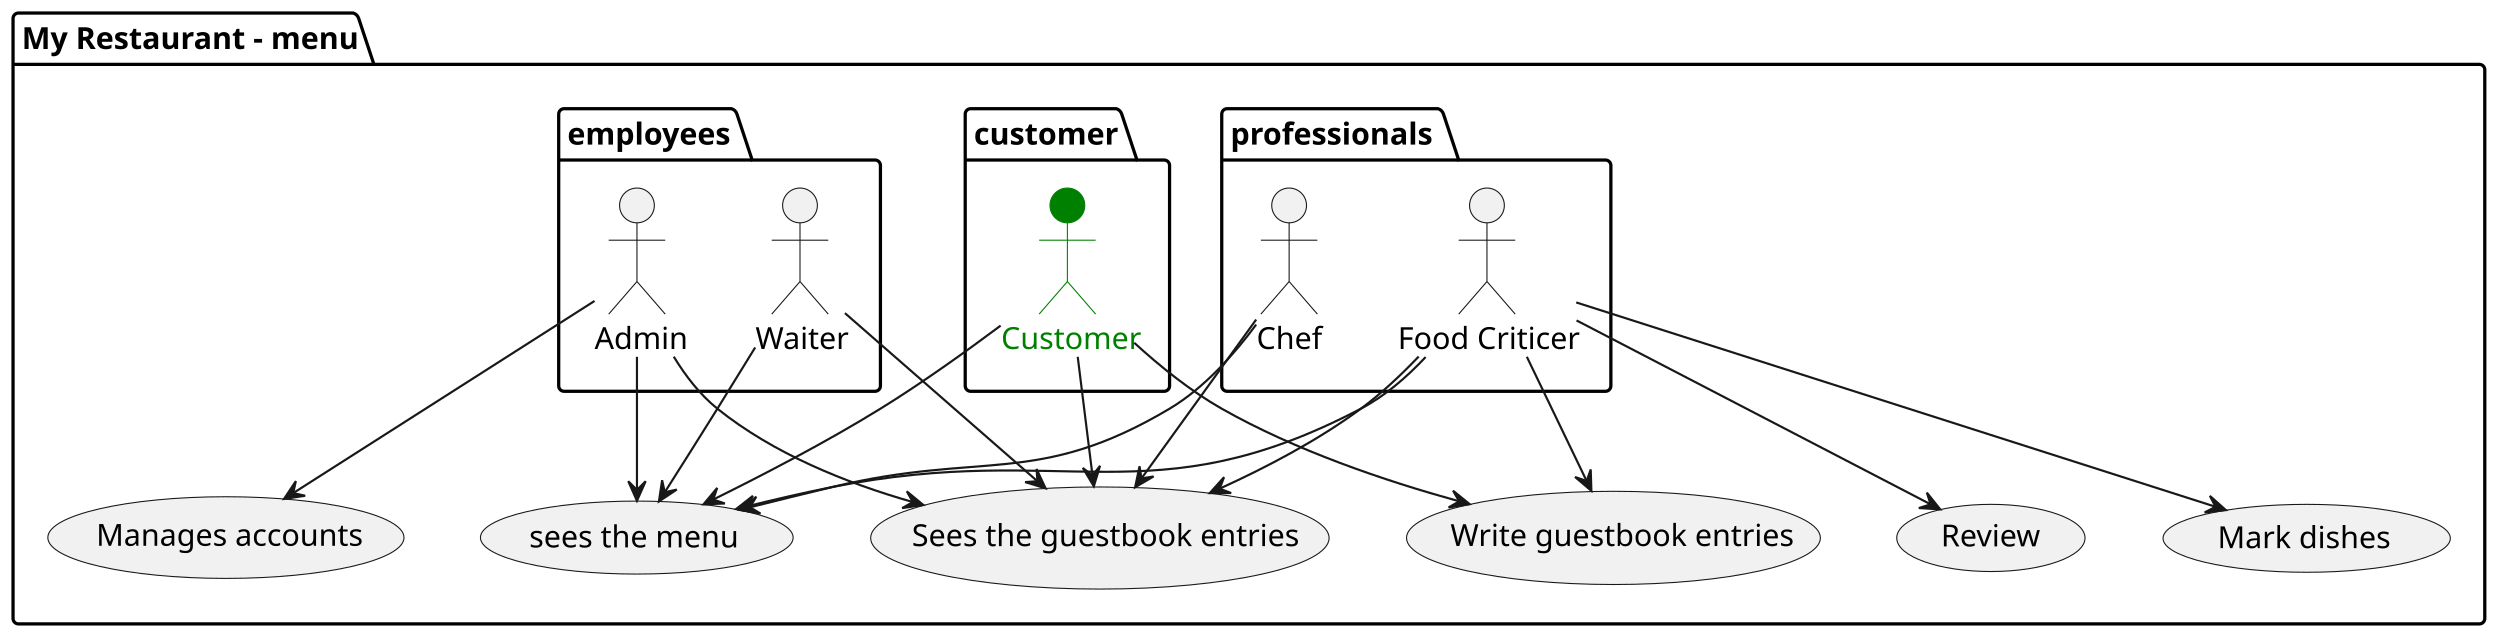
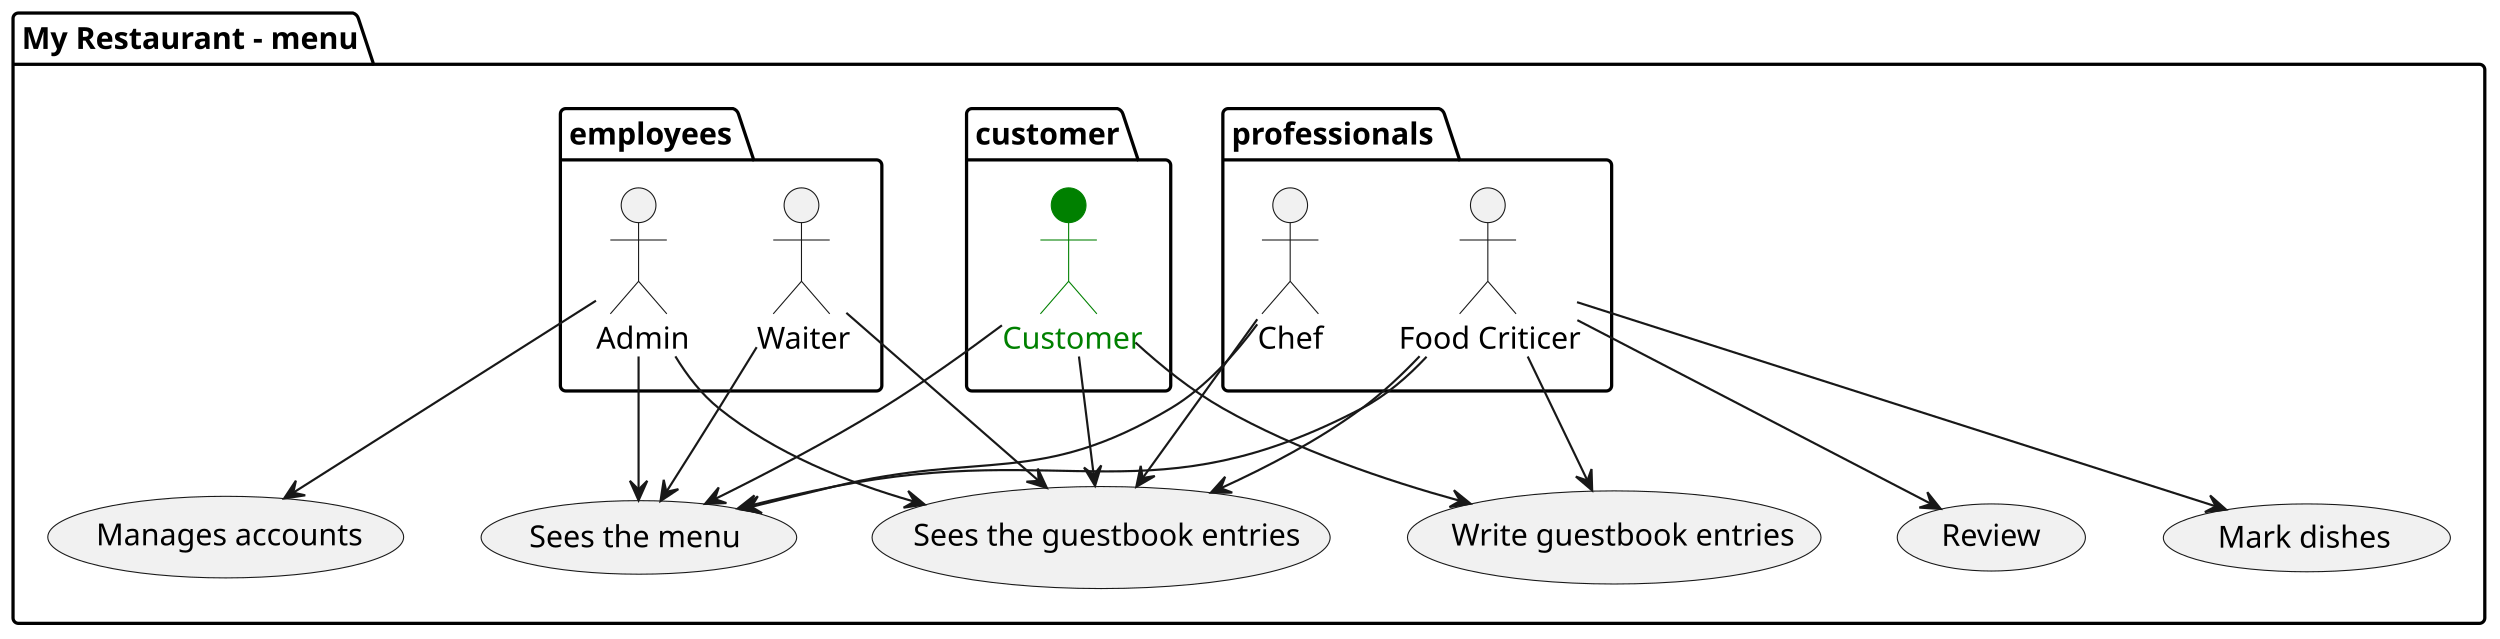
- <svg xmlns="http://www.w3.org/2000/svg" contentStyleType="text/css" height="294px" preserveAspectRatio="none" style="width:1150px;height:294px;background:#FFFFFF;" version="1.1" viewBox="0 0 1150 294" width="1150px" zoomAndPan="magnify">
+ <svg xmlns="http://www.w3.org/2000/svg" contentStyleType="text/css" height="294px" preserveAspectRatio="none" style="width:1151px;height:294px;background:#FFFFFF;" version="1.1" viewBox="0 0 1151 294" width="1151px" zoomAndPan="magnify">
  <defs />
  <g>
    <g id="cluster_My Restaurant - menu">
-       <path d="M8.5,6 L162.5,6 A3.75,3.75 0 0 1 165,8.5 L172,29.609 L1140.5,29.609 A2.5,2.5 0 0 1 1143,32.109 L1143,284.5 A2.5,2.5 0 0 1 1140.5,287 L8.5,287 A2.5,2.5 0 0 1 6,284.5 L6,8.5 A2.5,2.5 0 0 1 8.5,6 " fill="none" style="stroke:#000000;stroke-width:1.5;" />
+       <path d="M8.5,6 L162.5,6 A3.75,3.75 0 0 1 165,8.5 L172,29.609 L1141.5,29.609 A2.5,2.5 0 0 1 1144,32.109 L1144,284.5 A2.5,2.5 0 0 1 1141.5,287 L8.5,287 A2.5,2.5 0 0 1 6,284.5 L6,8.5 A2.5,2.5 0 0 1 8.5,6 " fill="none" style="stroke:#000000;stroke-width:1.5;" />
      <line style="stroke:#000000;stroke-width:1.5;" x1="6" x2="172" y1="29.609" y2="29.609" />
      <text fill="#000000" font-family="sans-serif" font-size="14" font-weight="bold" lengthAdjust="spacing" textLength="153" x="10" y="22.533">My Restaurant - menu</text>
    </g>
    <g id="cluster_professionals">
-       <path d="M564.5,50 L661.5,50 A3.75,3.75 0 0 1 664,52.5 L671,73.609 L738.5,73.609 A2.5,2.5 0 0 1 741,76.109 L741,177.5 A2.5,2.5 0 0 1 738.5,180 L564.5,180 A2.5,2.5 0 0 1 562,177.5 L562,52.5 A2.5,2.5 0 0 1 564.5,50 " fill="none" style="stroke:#000000;stroke-width:1.5;" />
-       <line style="stroke:#000000;stroke-width:1.5;" x1="562" x2="671" y1="73.609" y2="73.609" />
-       <text fill="#000000" font-family="sans-serif" font-size="14" font-weight="bold" lengthAdjust="spacing" textLength="96" x="566" y="66.533">professionals</text>
+       <path d="M565.5,50 L662.5,50 A3.75,3.75 0 0 1 665,52.5 L672,73.609 L739.5,73.609 A2.5,2.5 0 0 1 742,76.109 L742,177.5 A2.5,2.5 0 0 1 739.5,180 L565.5,180 A2.5,2.5 0 0 1 563,177.5 L563,52.5 A2.5,2.5 0 0 1 565.5,50 " fill="none" style="stroke:#000000;stroke-width:1.5;" />
+       <line style="stroke:#000000;stroke-width:1.5;" x1="563" x2="672" y1="73.609" y2="73.609" />
+       <text fill="#000000" font-family="sans-serif" font-size="14" font-weight="bold" lengthAdjust="spacing" textLength="96" x="567" y="66.533">professionals</text>
    </g>
    <g id="cluster_employees">
-       <path d="M259.5,50 L336.5,50 A3.75,3.75 0 0 1 339,52.5 L346,73.609 L402.5,73.609 A2.5,2.5 0 0 1 405,76.109 L405,177.5 A2.5,2.5 0 0 1 402.5,180 L259.5,180 A2.5,2.5 0 0 1 257,177.5 L257,52.5 A2.5,2.5 0 0 1 259.5,50 " fill="none" style="stroke:#000000;stroke-width:1.5;" />
-       <line style="stroke:#000000;stroke-width:1.5;" x1="257" x2="346" y1="73.609" y2="73.609" />
-       <text fill="#000000" font-family="sans-serif" font-size="14" font-weight="bold" lengthAdjust="spacing" textLength="76" x="261" y="66.533">employees</text>
+       <path d="M260.5,50 L337.5,50 A3.75,3.75 0 0 1 340,52.5 L347,73.609 L403.5,73.609 A2.5,2.5 0 0 1 406,76.109 L406,177.5 A2.5,2.5 0 0 1 403.5,180 L260.5,180 A2.5,2.5 0 0 1 258,177.5 L258,52.5 A2.5,2.5 0 0 1 260.5,50 " fill="none" style="stroke:#000000;stroke-width:1.5;" />
+       <line style="stroke:#000000;stroke-width:1.5;" x1="258" x2="347" y1="73.609" y2="73.609" />
+       <text fill="#000000" font-family="sans-serif" font-size="14" font-weight="bold" lengthAdjust="spacing" textLength="76" x="262" y="66.533">employees</text>
    </g>
    <g id="cluster_customer">
-       <path d="M446.5,50 L513.5,50 A3.75,3.75 0 0 1 516,52.5 L523,73.609 L535.5,73.609 A2.5,2.5 0 0 1 538,76.109 L538,177.5 A2.5,2.5 0 0 1 535.5,180 L446.5,180 A2.5,2.5 0 0 1 444,177.5 L444,52.5 A2.5,2.5 0 0 1 446.5,50 " fill="none" style="stroke:#000000;stroke-width:1.5;" />
-       <line style="stroke:#000000;stroke-width:1.5;" x1="444" x2="523" y1="73.609" y2="73.609" />
-       <text fill="#000000" font-family="sans-serif" font-size="14" font-weight="bold" lengthAdjust="spacing" textLength="66" x="448" y="66.533">customer</text>
+       <path d="M447.5,50 L514.5,50 A3.75,3.75 0 0 1 517,52.5 L524,73.609 L536.5,73.609 A2.5,2.5 0 0 1 539,76.109 L539,177.5 A2.5,2.5 0 0 1 536.5,180 L447.5,180 A2.5,2.5 0 0 1 445,177.5 L445,52.5 A2.5,2.5 0 0 1 447.5,50 " fill="none" style="stroke:#000000;stroke-width:1.5;" />
+       <line style="stroke:#000000;stroke-width:1.5;" x1="445" x2="524" y1="73.609" y2="73.609" />
+       <text fill="#000000" font-family="sans-serif" font-size="14" font-weight="bold" lengthAdjust="spacing" textLength="66" x="449" y="66.533">customer</text>
    </g>
    <g id="elem_UC0">
-       <ellipse cx="915.811" cy="247.453" fill="#F1F1F1" rx="43.311" ry="15.454" style="stroke:#181818;stroke-width:0.5;" />
-       <text fill="#000000" font-family="sans-serif" font-size="14" lengthAdjust="spacing" textLength="45" x="892.823" y="251.333">Review</text>
+       <ellipse cx="916.811" cy="247.453" fill="#F1F1F1" rx="43.311" ry="15.454" style="stroke:#181818;stroke-width:0.5;" />
+       <text fill="#000000" font-family="sans-serif" font-size="14" lengthAdjust="spacing" textLength="45" x="893.823" y="251.333">Review</text>
    </g>
    <g id="elem_UC1">
-       <ellipse cx="1061.08" cy="247.623" fill="#F1F1F1" rx="66.08" ry="15.623" style="stroke:#181818;stroke-width:0.5;" />
-       <text fill="#000000" font-family="sans-serif" font-size="14" lengthAdjust="spacing" textLength="76" x="1020.08" y="252.139">Mark dishes</text>
+       <ellipse cx="1062.08" cy="247.623" fill="#F1F1F1" rx="66.08" ry="15.623" style="stroke:#181818;stroke-width:0.5;" />
+       <text fill="#000000" font-family="sans-serif" font-size="14" lengthAdjust="spacing" textLength="76" x="1021.08" y="252.139">Mark dishes</text>
    </g>
    <g id="elem_UC2">
      <ellipse cx="103.92" cy="247.284" fill="#F1F1F1" rx="81.92" ry="18.784" style="stroke:#181818;stroke-width:0.5;" />
      <text fill="#000000" font-family="sans-serif" font-size="14" lengthAdjust="spacing" textLength="119" x="44.251" y="251.063">Manages accounts</text>
    </g>
    <g id="elem_UC3">
-       <ellipse cx="742.19" cy="247.438" fill="#F1F1F1" rx="95.19" ry="21.438" style="stroke:#181818;stroke-width:0.5;" />
-       <text fill="#000000" font-family="sans-serif" font-size="14" lengthAdjust="spacing" textLength="150" x="667.19" y="251.167">Write guestbook entries</text>
+       <ellipse cx="743.19" cy="247.438" fill="#F1F1F1" rx="95.19" ry="21.438" style="stroke:#181818;stroke-width:0.5;" />
+       <text fill="#000000" font-family="sans-serif" font-size="14" lengthAdjust="spacing" textLength="150" x="668.19" y="251.167">Write guestbook entries</text>
    </g>
    <g id="elem_UC4">
-       <ellipse cx="505.942" cy="247.488" fill="#F1F1F1" rx="105.442" ry="23.488" style="stroke:#181818;stroke-width:0.5;" />
-       <text fill="#000000" font-family="sans-serif" font-size="14" lengthAdjust="spacing" textLength="173" x="419.442" y="251.217">Sees the guestbook entries</text>
+       <ellipse cx="506.942" cy="247.488" fill="#F1F1F1" rx="105.442" ry="23.488" style="stroke:#181818;stroke-width:0.5;" />
+       <text fill="#000000" font-family="sans-serif" font-size="14" lengthAdjust="spacing" textLength="173" x="420.442" y="251.217">Sees the guestbook entries</text>
    </g>
    <g id="elem_UC5">
-       <ellipse cx="292.926" cy="247.285" fill="#F1F1F1" rx="71.926" ry="16.785" style="stroke:#181818;stroke-width:0.5;" />
-       <text fill="#000000" font-family="sans-serif" font-size="14" lengthAdjust="spacing" textLength="93" x="243.426" y="251.802">sees the menu</text>
+       <ellipse cx="294.148" cy="247.429" fill="#F1F1F1" rx="72.648" ry="16.93" style="stroke:#181818;stroke-width:0.5;" />
+       <text fill="#000000" font-family="sans-serif" font-size="14" lengthAdjust="spacing" textLength="95" x="243.648" y="251.946">Sees the menu</text>
    </g>
    <g id="elem_ch">
-       <ellipse cx="593" cy="94.5" fill="#F1F1F1" rx="8" ry="8" style="stroke:#181818;stroke-width:0.5;" />
-       <path d="M593,102.5 L593,129.5 M580,110.5 L606,110.5 M593,129.5 L580,144.5 M593,129.5 L606,144.5 " fill="none" style="stroke:#181818;stroke-width:0.5;" />
-       <text fill="#000000" font-family="sans-serif" font-size="14" lengthAdjust="spacing" textLength="30" x="578" y="160.533">Chef</text>
+       <ellipse cx="594" cy="94.5" fill="#F1F1F1" rx="8" ry="8" style="stroke:#181818;stroke-width:0.5;" />
+       <path d="M594,102.5 L594,129.5 M581,110.5 L607,110.5 M594,129.5 L581,144.5 M594,129.5 L607,144.5 " fill="none" style="stroke:#181818;stroke-width:0.5;" />
+       <text fill="#000000" font-family="sans-serif" font-size="14" lengthAdjust="spacing" textLength="30" x="579" y="160.533">Chef</text>
    </g>
    <g id="elem_fc">
-       <ellipse cx="684" cy="94.5" fill="#F1F1F1" rx="8" ry="8" style="stroke:#181818;stroke-width:0.5;" />
-       <path d="M684,102.5 L684,129.5 M671,110.5 L697,110.5 M684,129.5 L671,144.5 M684,129.5 L697,144.5 " fill="none" style="stroke:#181818;stroke-width:0.5;" />
-       <text fill="#000000" font-family="sans-serif" font-size="14" lengthAdjust="spacing" textLength="82" x="643" y="160.533">Food Criticer</text>
+       <ellipse cx="685" cy="94.5" fill="#F1F1F1" rx="8" ry="8" style="stroke:#181818;stroke-width:0.5;" />
+       <path d="M685,102.5 L685,129.5 M672,110.5 L698,110.5 M685,129.5 L672,144.5 M685,129.5 L698,144.5 " fill="none" style="stroke:#181818;stroke-width:0.5;" />
+       <text fill="#000000" font-family="sans-serif" font-size="14" lengthAdjust="spacing" textLength="82" x="644" y="160.533">Food Criticer</text>
    </g>
    <g id="elem_a">
-       <ellipse cx="293" cy="94.5" fill="#F1F1F1" rx="8" ry="8" style="stroke:#181818;stroke-width:0.5;" />
-       <path d="M293,102.5 L293,129.5 M280,110.5 L306,110.5 M293,129.5 L280,144.5 M293,129.5 L306,144.5 " fill="none" style="stroke:#181818;stroke-width:0.5;" />
-       <text fill="#000000" font-family="sans-serif" font-size="14" lengthAdjust="spacing" textLength="39" x="273.5" y="160.533">Admin</text>
+       <ellipse cx="294" cy="94.5" fill="#F1F1F1" rx="8" ry="8" style="stroke:#181818;stroke-width:0.5;" />
+       <path d="M294,102.5 L294,129.5 M281,110.5 L307,110.5 M294,129.5 L281,144.5 M294,129.5 L307,144.5 " fill="none" style="stroke:#181818;stroke-width:0.5;" />
+       <text fill="#000000" font-family="sans-serif" font-size="14" lengthAdjust="spacing" textLength="39" x="274.5" y="160.533">Admin</text>
    </g>
    <g id="elem_w">
-       <ellipse cx="368" cy="94.5" fill="#F1F1F1" rx="8" ry="8" style="stroke:#181818;stroke-width:0.5;" />
-       <path d="M368,102.5 L368,129.5 M355,110.5 L381,110.5 M368,129.5 L355,144.5 M368,129.5 L381,144.5 " fill="none" style="stroke:#181818;stroke-width:0.5;" />
-       <text fill="#000000" font-family="sans-serif" font-size="14" lengthAdjust="spacing" textLength="41" x="347.5" y="160.533">Waiter</text>
+       <ellipse cx="369" cy="94.5" fill="#F1F1F1" rx="8" ry="8" style="stroke:#181818;stroke-width:0.5;" />
+       <path d="M369,102.5 L369,129.5 M356,110.5 L382,110.5 M369,129.5 L356,144.5 M369,129.5 L382,144.5 " fill="none" style="stroke:#181818;stroke-width:0.5;" />
+       <text fill="#000000" font-family="sans-serif" font-size="14" lengthAdjust="spacing" textLength="41" x="348.5" y="160.533">Waiter</text>
    </g>
    <g id="elem_c">
-       <ellipse cx="491" cy="94.5" fill="#008000" rx="8" ry="8" style="stroke:#008000;stroke-width:0.5;" />
-       <path d="M491,102.5 L491,129.5 M478,110.5 L504,110.5 M491,129.5 L478,144.5 M491,129.5 L504,144.5 " fill="none" style="stroke:#008000;stroke-width:0.5;" />
-       <text fill="#008000" font-family="sans-serif" font-size="14" lengthAdjust="spacing" textLength="61" x="460.5" y="160.533">Customer</text>
+       <ellipse cx="492" cy="94.5" fill="#008000" rx="8" ry="8" style="stroke:#008000;stroke-width:0.5;" />
+       <path d="M492,102.5 L492,129.5 M479,110.5 L505,110.5 M492,129.5 L479,144.5 M492,129.5 L505,144.5 " fill="none" style="stroke:#008000;stroke-width:0.5;" />
+       <text fill="#008000" font-family="sans-serif" font-size="14" lengthAdjust="spacing" textLength="61" x="461.5" y="160.533">Customer</text>
    </g>
    <g id="link_c_UC5">
-       <path d="M460.29,149.78 C444.2,161.81 423.95,176.3 405,188 C380.08,203.38 350.69,218.63 328.27,229.7 " fill="none" id="c-to-UC5" style="stroke:#181818;stroke-width:1.0;" />
-       <polygon fill="#181818" points="323.6,232,333.441,231.603,328.084,229.787,329.9,224.429,323.6,232" style="stroke:#181818;stroke-width:1.0;" />
+       <path d="M461.29,149.78 C445.2,161.81 424.95,176.3 406,188 C381.08,203.38 351.69,218.63 329.27,229.7 " fill="none" id="c-to-UC5" style="stroke:#181818;stroke-width:1.0;" />
+       <polygon fill="#181818" points="324.6,232,334.441,231.603,329.084,229.787,330.9,224.429,324.6,232" style="stroke:#181818;stroke-width:1.0;" />
    </g>
    <g id="link_w_UC5">
-       <path d="M347.38,159.84 C341.77,169 335.67,178.89 330,188 C322.04,200.79 313,215.08 305.85,226.34 " fill="none" id="w-to-UC5" style="stroke:#181818;stroke-width:1.0;" />
-       <polygon fill="#181818" points="303.11,230.65,311.32,225.21,305.797,226.434,304.574,220.911,303.11,230.65" style="stroke:#181818;stroke-width:1.0;" />
+       <path d="M348.38,159.84 C342.77,169 336.67,178.89 331,188 C323.04,200.79 314,215.08 306.85,226.34 " fill="none" id="w-to-UC5" style="stroke:#181818;stroke-width:1.0;" />
+       <polygon fill="#181818" points="304.11,230.65,312.32,225.21,306.797,226.434,305.574,220.911,304.11,230.65" style="stroke:#181818;stroke-width:1.0;" />
    </g>
    <g id="link_ch_UC5">
-       <path d="M577.83,149.32 C568.01,162.6 554.08,178.44 538,188 C477.22,224.16 451.75,207.42 383,224 C370.7,226.97 357.47,230.23 345.04,233.33 " fill="none" id="ch-to-UC5" style="stroke:#181818;stroke-width:1.0;" />
-       <polygon fill="#181818" points="340.14,234.56,349.843,236.251,344.99,233.344,347.897,228.491,340.14,234.56" style="stroke:#181818;stroke-width:1.0;" />
+       <path d="M578.83,149.32 C569.01,162.6 555.08,178.44 539,188 C478.22,224.16 452.75,207.42 384,224 C371.7,226.97 358.47,230.23 346.04,233.33 " fill="none" id="ch-to-UC5" style="stroke:#181818;stroke-width:1.0;" />
+       <polygon fill="#181818" points="341.14,234.56,350.843,236.251,345.99,233.344,348.897,228.491,341.14,234.56" style="stroke:#181818;stroke-width:1.0;" />
    </g>
    <g id="link_a_UC5">
-       <path d="M293,164.13 C293,184.2 293,208.07 293,224.94 " fill="none" id="a-to-UC5" style="stroke:#181818;stroke-width:1.0;" />
-       <polygon fill="#181818" points="293,230.37,297,221.37,293,225.37,289,221.37,293,230.37" style="stroke:#181818;stroke-width:1.0;" />
+       <path d="M294,164.13 C294,184.2 294,208.07 294,224.94 " fill="none" id="a-to-UC5" style="stroke:#181818;stroke-width:1.0;" />
+       <polygon fill="#181818" points="294,230.37,298,221.37,294,225.37,290,221.37,294,230.37" style="stroke:#181818;stroke-width:1.0;" />
    </g>
    <g id="link_fc_UC5">
-       <path d="M655.79,164.25 C647.22,173.39 637.1,182.18 626,188 C529.31,238.7 490.09,202.73 383,224 C370.17,226.55 356.42,229.74 343.63,232.92 " fill="none" id="fc-to-UC5" style="stroke:#181818;stroke-width:1.0;" />
-       <polygon fill="#181818" points="338.59,234.18,348.297,235.844,343.437,232.951,346.33,228.09,338.59,234.18" style="stroke:#181818;stroke-width:1.0;" />
+       <path d="M656.79,164.25 C648.22,173.39 638.1,182.18 627,188 C530.31,238.7 491.09,202.73 384,224 C371.17,226.55 357.42,229.74 344.63,232.92 " fill="none" id="fc-to-UC5" style="stroke:#181818;stroke-width:1.0;" />
+       <polygon fill="#181818" points="339.59,234.18,349.297,235.844,344.437,232.951,347.33,228.09,339.59,234.18" style="stroke:#181818;stroke-width:1.0;" />
    </g>
    <g id="link_c_UC4">
-       <path d="M495.75,164.13 C497.94,181.72 500.49,202.24 502.5,218.39 " fill="none" id="c-to-UC4" style="stroke:#181818;stroke-width:1.0;" />
-       <polygon fill="#181818" points="503.16,223.69,506.023,214.266,502.545,218.728,498.084,215.25,503.16,223.69" style="stroke:#181818;stroke-width:1.0;" />
+       <path d="M496.75,164.13 C498.94,181.72 501.49,202.24 503.5,218.39 " fill="none" id="c-to-UC4" style="stroke:#181818;stroke-width:1.0;" />
+       <polygon fill="#181818" points="504.16,223.69,507.023,214.266,503.545,218.728,499.084,215.25,504.16,223.69" style="stroke:#181818;stroke-width:1.0;" />
    </g>
    <g id="link_w_UC4">
-       <path d="M388.66,144.04 C412.17,164.57 450.71,198.23 477.17,221.33 " fill="none" id="w-to-UC4" style="stroke:#181818;stroke-width:1.0;" />
-       <polygon fill="#181818" points="480.98,224.66,476.822,215.732,477.21,221.376,471.567,221.764,480.98,224.66" style="stroke:#181818;stroke-width:1.0;" />
+       <path d="M389.66,144.04 C413.17,164.57 451.71,198.23 478.17,221.33 " fill="none" id="w-to-UC4" style="stroke:#181818;stroke-width:1.0;" />
+       <polygon fill="#181818" points="481.98,224.66,477.822,215.732,478.21,221.376,472.567,221.764,481.98,224.66" style="stroke:#181818;stroke-width:1.0;" />
    </g>
    <g id="link_fc_UC4">
-       <path d="M652.59,164.01 C644.48,172.53 635.37,181.08 626,188 C606.33,202.53 582.49,215.02 561.25,224.68 " fill="none" id="fc-to-UC4" style="stroke:#181818;stroke-width:1.0;" />
-       <polygon fill="#181818" points="556.48,226.83,566.329,226.798,561.043,224.785,563.056,219.499,556.48,226.83" style="stroke:#181818;stroke-width:1.0;" />
+       <path d="M653.59,164.01 C645.48,172.53 636.37,181.08 627,188 C607.33,202.53 583.49,215.02 562.25,224.68 " fill="none" id="fc-to-UC4" style="stroke:#181818;stroke-width:1.0;" />
+       <polygon fill="#181818" points="557.48,226.83,567.329,226.798,562.043,224.785,564.056,219.499,557.48,226.83" style="stroke:#181818;stroke-width:1.0;" />
    </g>
    <g id="link_a_UC4">
-       <path d="M309.94,164.07 C315.31,172.89 321.99,181.56 330,188 C355.73,208.67 389.08,222.17 419.82,230.92 " fill="none" id="a-to-UC4" style="stroke:#181818;stroke-width:1.0;" />
-       <polygon fill="#181818" points="424.73,232.29,417.131,226.025,419.913,230.95,414.987,233.732,424.73,232.29" style="stroke:#181818;stroke-width:1.0;" />
+       <path d="M310.94,164.07 C316.31,172.89 322.99,181.56 331,188 C356.73,208.67 390.08,222.17 420.82,230.92 " fill="none" id="a-to-UC4" style="stroke:#181818;stroke-width:1.0;" />
+       <polygon fill="#181818" points="425.73,232.29,418.131,226.025,420.913,230.95,415.987,233.732,425.73,232.29" style="stroke:#181818;stroke-width:1.0;" />
    </g>
    <g id="link_ch_UC4">
-       <path d="M577.85,146.99 C563.24,167.22 541.08,197.91 525.24,219.85 " fill="none" id="ch-to-UC4" style="stroke:#181818;stroke-width:1.0;" />
-       <polygon fill="#181818" points="522.16,224.12,530.671,219.164,525.086,220.066,524.184,214.481,522.16,224.12" style="stroke:#181818;stroke-width:1.0;" />
+       <path d="M578.85,146.99 C564.24,167.22 542.08,197.91 526.24,219.85 " fill="none" id="ch-to-UC4" style="stroke:#181818;stroke-width:1.0;" />
+       <polygon fill="#181818" points="523.16,224.12,531.671,219.164,526.086,220.066,525.184,214.481,523.16,224.12" style="stroke:#181818;stroke-width:1.0;" />
    </g>
    <g id="link_c_UC3">
-       <path d="M521.76,157.69 C533.54,168.47 547.62,179.84 562,188 C595.78,207.16 636.73,221.1 671.04,230.55 " fill="none" id="c-to-UC3" style="stroke:#181818;stroke-width:1.0;" />
-       <polygon fill="#181818" points="676.05,231.92,668.399,225.718,671.222,230.62,666.32,233.443,676.05,231.92" style="stroke:#181818;stroke-width:1.0;" />
+       <path d="M522.76,157.69 C534.54,168.47 548.62,179.84 563,188 C596.78,207.16 637.73,221.1 672.04,230.55 " fill="none" id="c-to-UC3" style="stroke:#181818;stroke-width:1.0;" />
+       <polygon fill="#181818" points="677.05,231.92,669.399,225.718,672.222,230.62,667.32,233.443,677.05,231.92" style="stroke:#181818;stroke-width:1.0;" />
    </g>
    <g id="link_fc_UC3">
-       <path d="M702.35,164.13 C711.33,182.78 721.89,204.72 729.86,221.27 " fill="none" id="fc-to-UC3" style="stroke:#181818;stroke-width:1.0;" />
-       <polygon fill="#181818" points="732.03,225.79,731.733,215.946,729.863,221.284,724.524,219.413,732.03,225.79" style="stroke:#181818;stroke-width:1.0;" />
+       <path d="M703.35,164.13 C712.33,182.78 722.89,204.72 730.86,221.27 " fill="none" id="fc-to-UC3" style="stroke:#181818;stroke-width:1.0;" />
+       <polygon fill="#181818" points="733.03,225.79,732.733,215.946,730.863,221.284,725.524,219.413,733.03,225.79" style="stroke:#181818;stroke-width:1.0;" />
    </g>
    <g id="link_a_UC2">
-       <path d="M273.49,138.44 C240.77,159.3 174.58,201.5 135.3,226.55 " fill="none" id="a-to-UC2" style="stroke:#181818;stroke-width:1.0;" />
-       <polygon fill="#181818" points="130.65,229.51,140.389,228.046,134.867,226.823,136.09,221.3,130.65,229.51" style="stroke:#181818;stroke-width:1.0;" />
+       <path d="M274.38,138.44 C241.49,159.3 174.96,201.5 135.46,226.55 " fill="none" id="a-to-UC2" style="stroke:#181818;stroke-width:1.0;" />
+       <polygon fill="#181818" points="130.79,229.51,140.53,228.046,135.006,226.823,136.23,221.3,130.79,229.51" style="stroke:#181818;stroke-width:1.0;" />
    </g>
    <g id="link_fc_UC1">
-       <path d="M725.06,139.12 C797.19,162.18 945.87,209.7 1018.8,233.01 " fill="none" id="fc-to-UC1" style="stroke:#181818;stroke-width:1.0;" />
-       <polygon fill="#181818" points="1023.91,234.65,1016.547,228.109,1019.146,233.133,1014.121,235.732,1023.91,234.65" style="stroke:#181818;stroke-width:1.0;" />
+       <path d="M726.06,139.12 C798.19,162.18 946.87,209.7 1019.8,233.01 " fill="none" id="fc-to-UC1" style="stroke:#181818;stroke-width:1.0;" />
+       <polygon fill="#181818" points="1024.91,234.65,1017.547,228.109,1020.146,233.133,1015.121,235.732,1024.91,234.65" style="stroke:#181818;stroke-width:1.0;" />
    </g>
    <g id="link_fc_UC0">
-       <path d="M725.21,147.4 C772.01,171.71 847.11,210.72 887.73,231.81 " fill="none" id="fc-to-UC0" style="stroke:#181818;stroke-width:1.0;" />
-       <polygon fill="#181818" points="892.5,234.3,886.356,226.602,888.063,231.995,882.669,233.702,892.5,234.3" style="stroke:#181818;stroke-width:1.0;" />
+       <path d="M726.21,147.4 C773.01,171.71 848.11,210.72 888.73,231.81 " fill="none" id="fc-to-UC0" style="stroke:#181818;stroke-width:1.0;" />
+       <polygon fill="#181818" points="893.5,234.3,887.356,226.602,889.063,231.995,883.669,233.702,893.5,234.3" style="stroke:#181818;stroke-width:1.0;" />
    </g>
  </g>
</svg>
